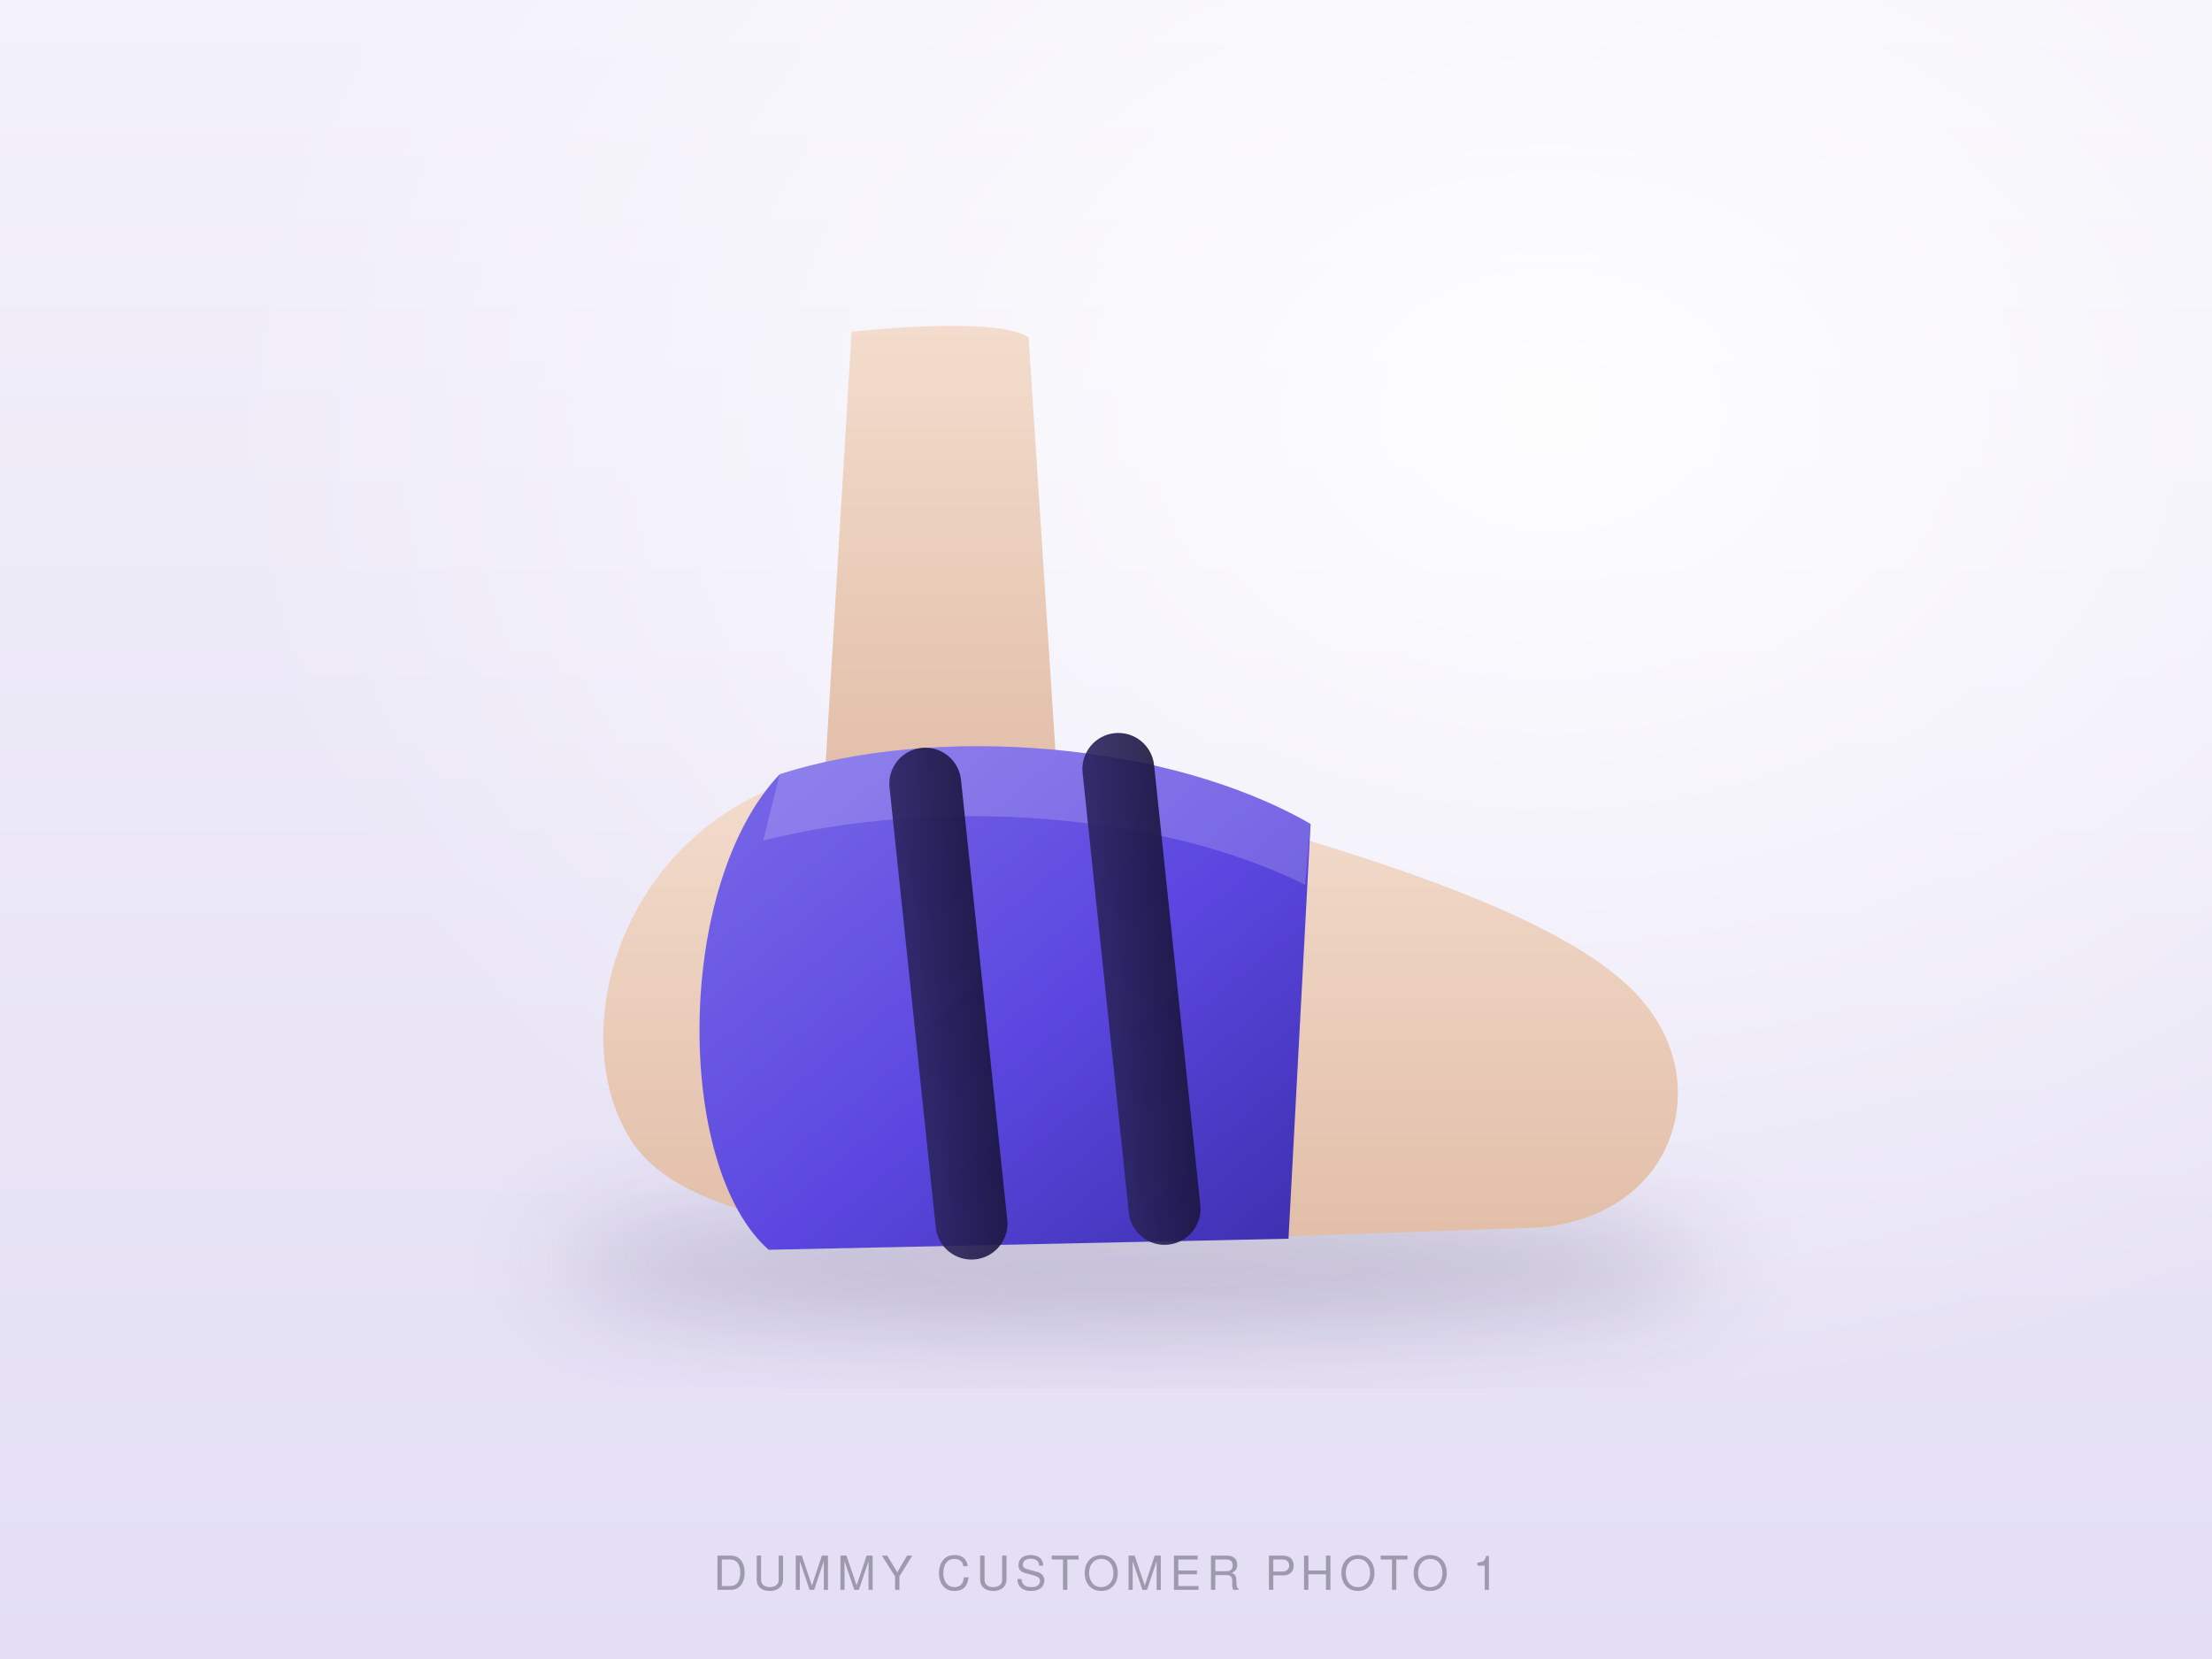
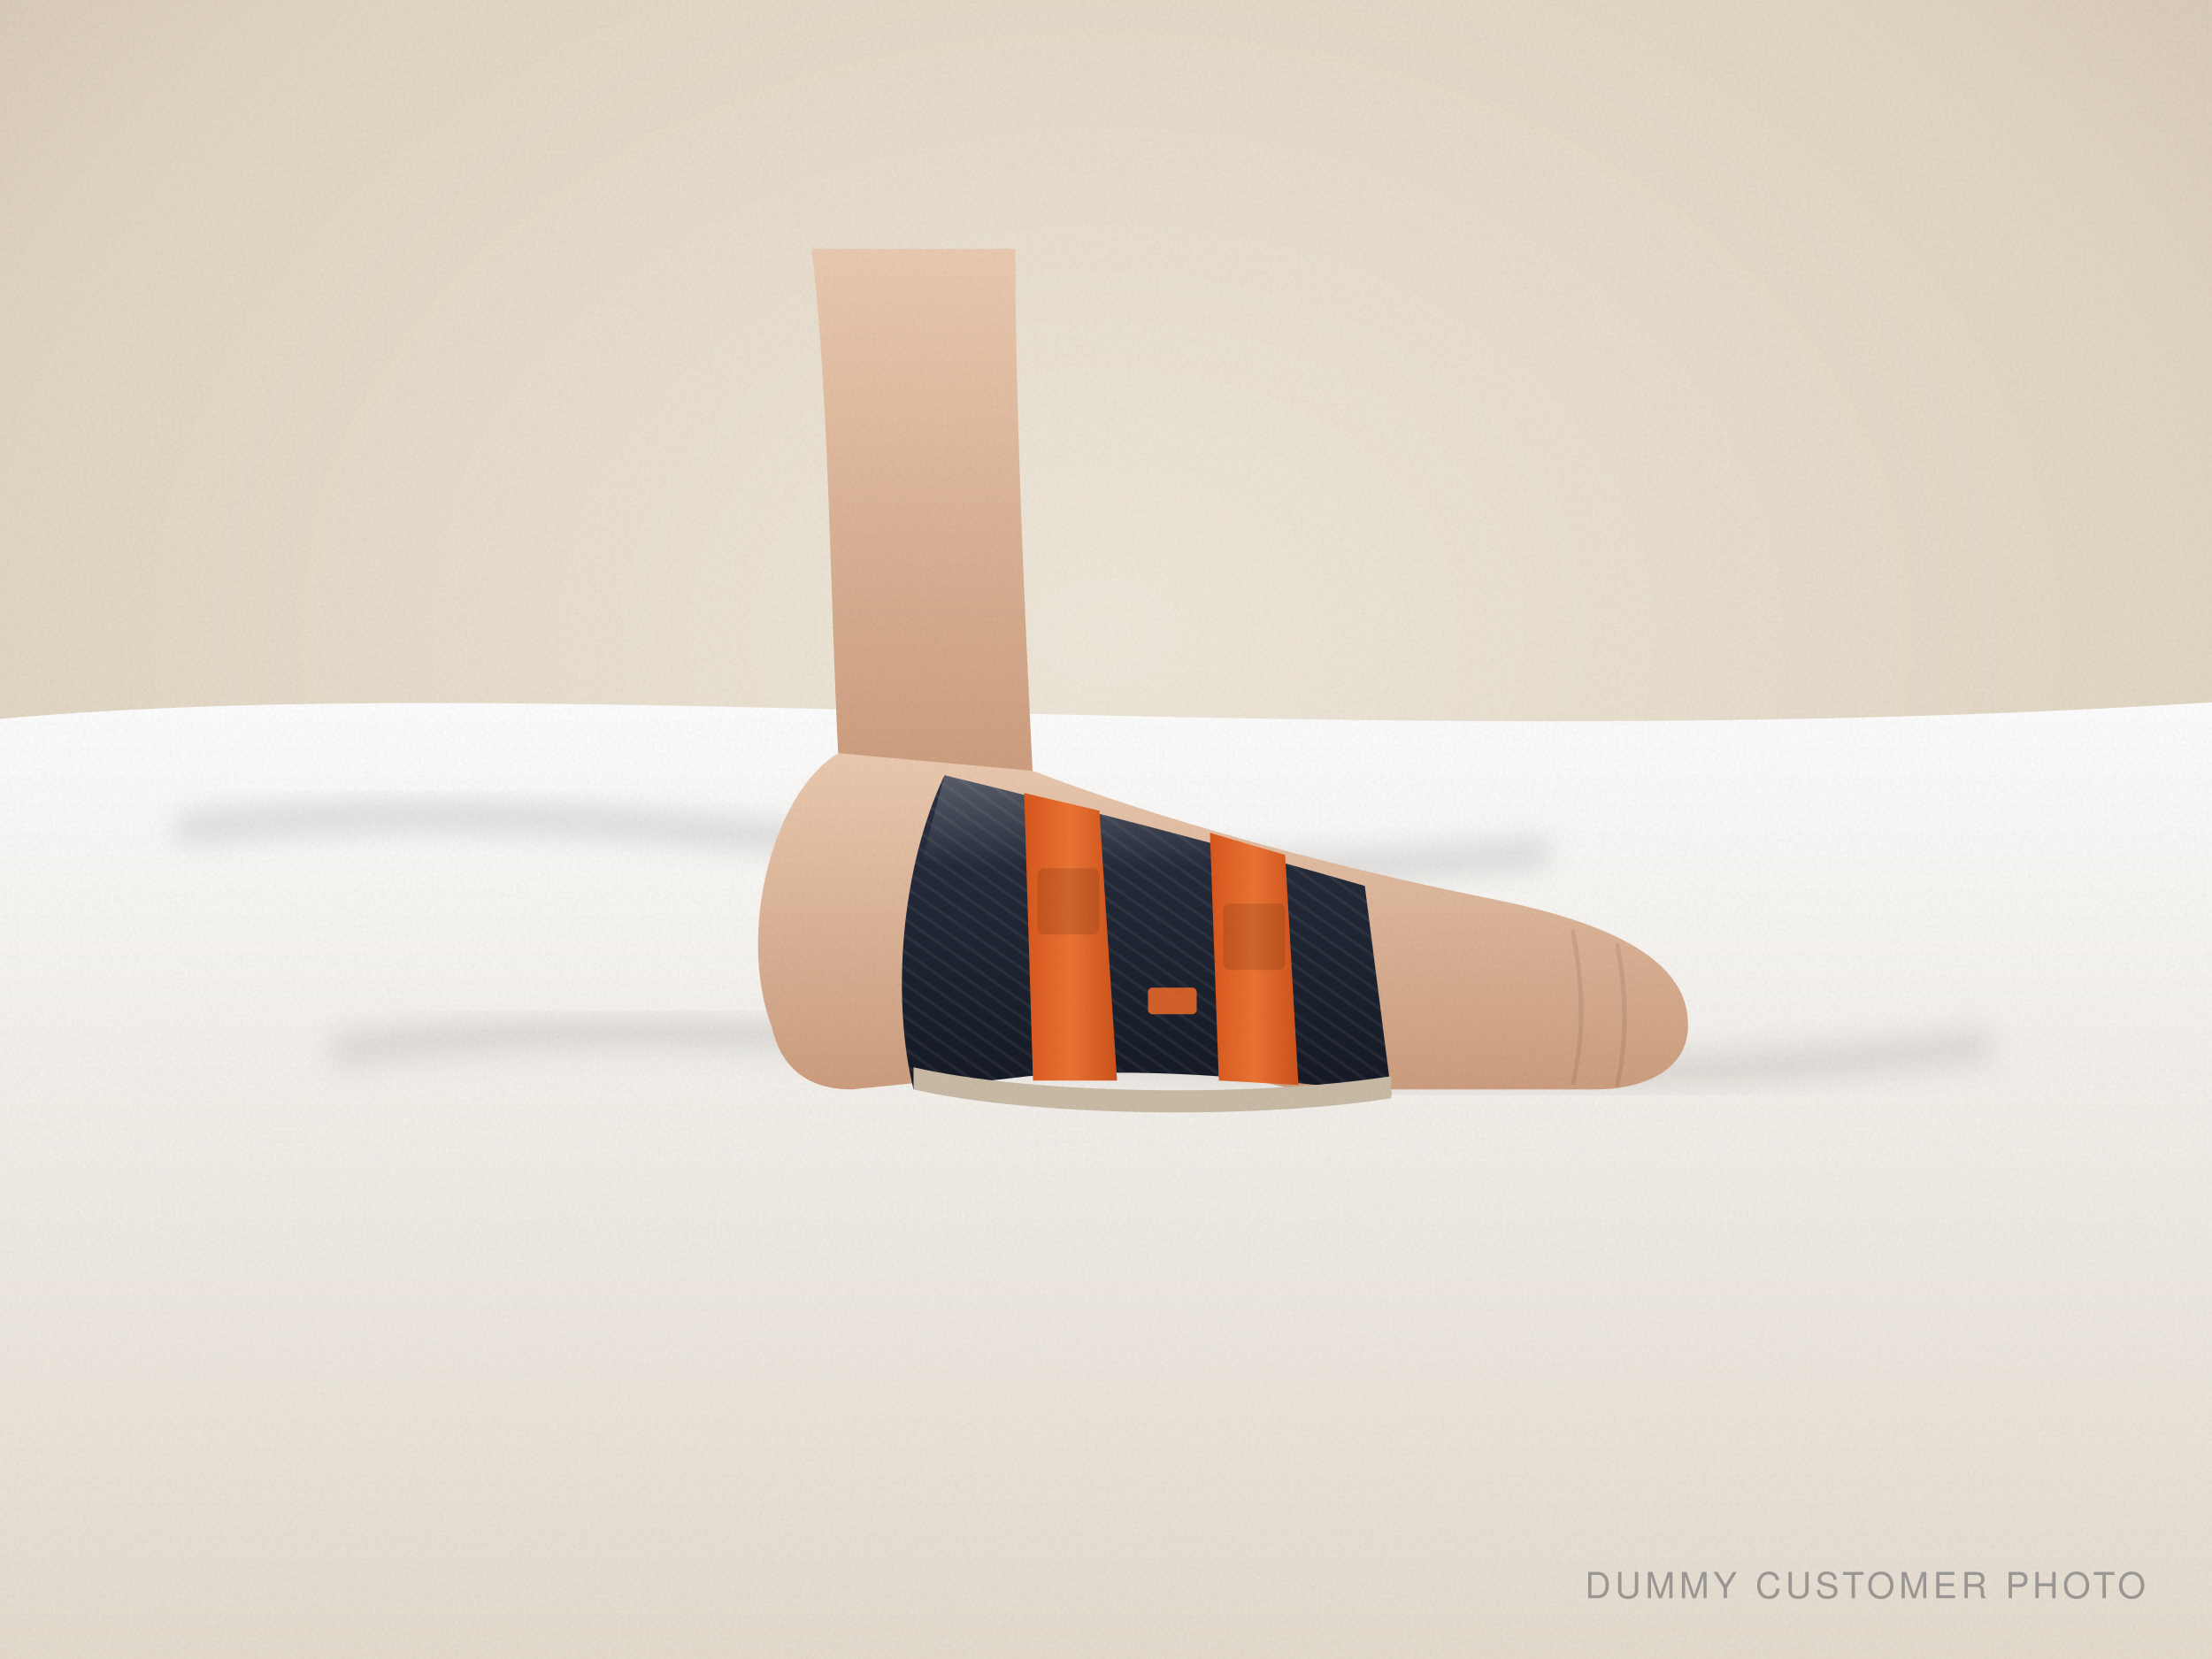
<svg xmlns="http://www.w3.org/2000/svg" viewBox="0 0 800 600" width="800" height="600">
  <defs>
-     <linearGradient id="bgA" x1="0" y1="0" x2="1" y2="1">
-       <stop offset="0" stop-color="#ece8fb" />
-       <stop offset="1" stop-color="#fbe9e2" />
+     <radialGradient id="paper" cx=".5" cy=".38" r=".8">
+       <stop offset="0" stop-color="#f1e9dc" />
+       <stop offset=".65" stop-color="#e3d7c4" />
+       <stop offset="1" stop-color="#cdbfa9" />
+     </radialGradient>
+     <radialGradient id="paper2" cx=".5" cy=".35" r=".85">
+       <stop offset="0" stop-color="#ece4d7" />
+       <stop offset="1" stop-color="#c9bba4" />
+     </radialGradient>
+     <radialGradient id="night" cx=".78" cy=".2" r="1">
+       <stop offset="0" stop-color="#25324c" />
+       <stop offset=".5" stop-color="#142036" />
+       <stop offset="1" stop-color="#090e19" />
+     </radialGradient>
+     <radialGradient id="lamp" cx=".5" cy=".5" r=".5">
+       <stop offset="0" stop-color="#e8682a" stop-opacity=".55" />
+       <stop offset="1" stop-color="#e8682a" stop-opacity="0" />
+     </radialGradient>
+     <linearGradient id="skin" x1="0" y1="0" x2="0" y2="1">
+       <stop offset="0" stop-color="#ecccb2" />
+       <stop offset="1" stop-color="#cf9f80" />
    </linearGradient>
-     <linearGradient id="bgB" x1="0" y1="0" x2="0" y2="1">
-       <stop offset="0" stop-color="#f3f1fa" />
-       <stop offset="1" stop-color="#e3def4" />
+     <linearGradient id="skinNight" x1="0" y1="0" x2="0" y2="1">
+       <stop offset="0" stop-color="#c79a7f" />
+       <stop offset="1" stop-color="#8e6754" />
    </linearGradient>
-     <linearGradient id="bgC" x1="0" y1="0" x2="1" y2="1">
-       <stop offset="0" stop-color="#2a2348" />
-       <stop offset="1" stop-color="#14112a" />
-     </linearGradient>
-     <linearGradient id="skin" x1="0" y1="0" x2="0" y2="1">
-       <stop offset="0" stop-color="#f3dccd" />
-       <stop offset="1" stop-color="#e2bea8" />
-     </linearGradient>
-     <linearGradient id="wrap" x1="0" y1="0" x2="1" y2="1">
-       <stop offset="0" stop-color="#7a6ae8" />
-       <stop offset=".55" stop-color="#5b47e0" />
-       <stop offset="1" stop-color="#3d2fae" />
-     </linearGradient>
-     <linearGradient id="wrap2" x1="0" y1="0" x2="1" y2="1">
-       <stop offset="0" stop-color="#d9d4ea" />
-       <stop offset="1" stop-color="#a9a2c4" />
+     <linearGradient id="knit" x1="0" y1="0" x2="0" y2="1">
+       <stop offset="0" stop-color="#2b3142" />
+       <stop offset="1" stop-color="#151a26" />
    </linearGradient>
    <linearGradient id="strap" x1="0" y1="0" x2="1" y2="0">
-       <stop offset="0" stop-color="#2b2460" />
-       <stop offset="1" stop-color="#1b1640" />
+       <stop offset="0" stop-color="#d9581d" />
+       <stop offset=".5" stop-color="#ee7535" />
+       <stop offset="1" stop-color="#cf531b" />
    </linearGradient>
-     <radialGradient id="glow" cx=".7" cy=".25" r=".6">
-       <stop offset="0" stop-color="#ffffff" stop-opacity=".9" />
-       <stop offset="1" stop-color="#ffffff" stop-opacity="0" />
-     </radialGradient>
-     <filter id="soft" x="-50%" y="-50%" width="200%" height="200%">
-       <feGaussianBlur stdDeviation="18" />
+     <linearGradient id="sheet" x1="0" y1="0" x2="0" y2="1">
+       <stop offset="0" stop-color="#2a3956" />
+       <stop offset="1" stop-color="#1a2640" />
+     </linearGradient>
+     <linearGradient id="sheetLight" x1="0" y1="0" x2="0" y2="1">
+       <stop offset="0" stop-color="#ffffff" />
+       <stop offset="1" stop-color="#e6ddd0" />
+     </linearGradient>
+     <linearGradient id="hl" x1="0" y1="0" x2="0" y2="1">
+       <stop offset="0" stop-color="#fff" stop-opacity=".22" />
+       <stop offset=".5" stop-color="#fff" stop-opacity="0" />
+     </linearGradient>
+     <pattern id="knitTex" width="6" height="6" patternUnits="userSpaceOnUse" patternTransform="rotate(35)">
+       <path d="M0 3h6" stroke="#ffffff" stroke-opacity=".06" stroke-width="1.4" />
+     </pattern>
+     <pattern id="foamTex" width="10" height="10" patternUnits="userSpaceOnUse">
+       <circle cx="3" cy="3" r="1.1" fill="#000" fill-opacity=".07" />
+       <circle cx="8" cy="7" r=".8" fill="#000" fill-opacity=".05" />
+     </pattern>
+     <filter id="blur" x="-50%" y="-50%" width="200%" height="200%">
+       <feGaussianBlur stdDeviation="14" />
    </filter>
-     <filter id="softer" x="-50%" y="-50%" width="200%" height="200%">
-       <feGaussianBlur stdDeviation="40" />
+     <filter id="blurS" x="-50%" y="-50%" width="200%" height="200%">
+       <feGaussianBlur stdDeviation="5" />
+     </filter>
+     <filter id="grain">
+       <feTurbulence type="fractalNoise" baseFrequency=".9" numOctaves="2" stitchTiles="stitch" />
+       <feColorMatrix values="0 0 0 0 0  0 0 0 0 0  0 0 0 0 0  0 0 0 .05 0" />
    </filter>
  </defs>
-   <rect width="800" height="600" fill="url(#bgB)" />
-   <rect width="800" height="600" fill="url(#glow)" />
-   <g transform="translate(400 360) scale(1.0)">
-     <ellipse cx="10" cy="98" rx="210" ry="22" fill="#2a2150" opacity=".22" filter="url(#soft)" />
-     <path d="M-92 -240 C-92 -240 -40 -246 -28 -238 L-18 -84 L-102 -74 Z" fill="url(#skin)" />
-     <path d="M-112 -78 C-176 -58 -196 14 -172 52 C-150 88 -60 92 40 88 L156 84 C206 80 220 32 194 2 C164 -34 62 -60 -20 -82 Z" fill="url(#skin)" />
-     <path d="M-118 -80 C-62 -98 22 -92 74 -62 L66 88 L-122 92 C-156 62 -156 -40 -118 -80 Z" fill="url(#wrap)" />
-     <path d="M-118 -80 C-62 -98 22 -92 74 -62 L72 -40 C20 -66 -60 -72 -124 -56 Z" fill="#fff" opacity=".18" />
-     <rect x="-70" y="-96" width="26" height="186" rx="13" fill="url(#strap)" transform="rotate(-6)" opacity=".9" />
-     <rect x="0" y="-94" width="26" height="186" rx="13" fill="url(#strap)" transform="rotate(-6)" opacity=".9" />
+   <rect width="800" height="600" fill="url(#paper)" />
+   <path d="M0 260 C200.0 242 480.0 274 800 254 L800 600 L0 600 Z" fill="url(#sheetLight)" />
+   <path d="M64.0 300 C240.0 280 360.0 330 560.0 308" stroke="#000" stroke-opacity=".12" stroke-width="10" fill="none" filter="url(#blurS)" />
+   <path d="M120.0 380 C320.0 355 440 410 720.0 378" stroke="#000" stroke-opacity=".1" stroke-width="12" fill="none" filter="url(#blurS)" />
+   <g transform="translate(420 330) scale(0.8 0.8)">
+     <path d="M-158 -300 C-150 -230 -150 -150 -146 -70 L-58 -60 C-62 -140 -66 -230 -66 -300 Z" fill="url(#skin)" />
+     <path d="M-176 52 C-192 10 -176 -54 -146 -72 L-58 -64 C-6 -44 70 -22 150 -6 C200 4 236 20 238 48 C240 70 220 80 196 80 L60 80 C20 70 -20 66 -60 72 L-140 80 C-160 80 -172 70 -176 52 Z" fill="url(#skin)" />
+     <path d="M186 8 C190 30 192 52 186 78 M206 14 C210 34 211 56 206 79" stroke="#000" stroke-opacity=".08" stroke-width="2" fill="none" />
+     <path d="M-98 -62 C-40 -48 30 -30 92 -12 L104 82 C40 74 -10 70 -60 74 L-112 80 C-122 40 -118 -20 -98 -62 Z" fill="url(#knit)" />
+     <path d="M-98 -62 C-40 -48 30 -30 92 -12 L104 82 C40 74 -10 70 -60 74 L-112 80 C-122 40 -118 -20 -98 -62 Z" fill="url(#knitTex)" />
+     <path d="M-98 -62 C-40 -48 30 -30 92 -12 L96 22 C30 2 -40 -14 -108 -24 Z" fill="url(#hl)" />
+     <path d="M-62 -54 L-28 -46 L-20 76 L-58 76 Z" fill="url(#strap)" />
+     <path d="M22 -36 L56 -26 L62 78 L26 76 Z" fill="url(#strap)" />
+     <rect x="-56" y="-20" width="28" height="30" rx="3" fill="#000" opacity=".12" />
+     <rect x="28" y="-4" width="28" height="30" rx="3" fill="#000" opacity=".12" />
+     <path d="M-112 80 C-60 92 40 94 104 84 L104 74 C40 84 -60 82 -112 70 Z" fill="#cbbda8" />
+     <rect x="-6" y="34" width="22" height="12" rx="2" fill="#e8682a" opacity=".9" />
  </g>
-   <text x="400.0" y="575" font-family="Helvetica,Arial,sans-serif" font-size="17" letter-spacing="2" fill="#1d1b2c" fill-opacity=".35" text-anchor="middle">DUMMY CUSTOMER PHOTO 1</text>
+   <text x="776" y="578" font-family="Helvetica,Arial,sans-serif" font-size="13" letter-spacing="1.5" fill="#131a26" fill-opacity=".35" text-anchor="end">DUMMY CUSTOMER PHOTO</text>
+   <rect width="800" height="600" filter="url(#grain)" />
</svg>
